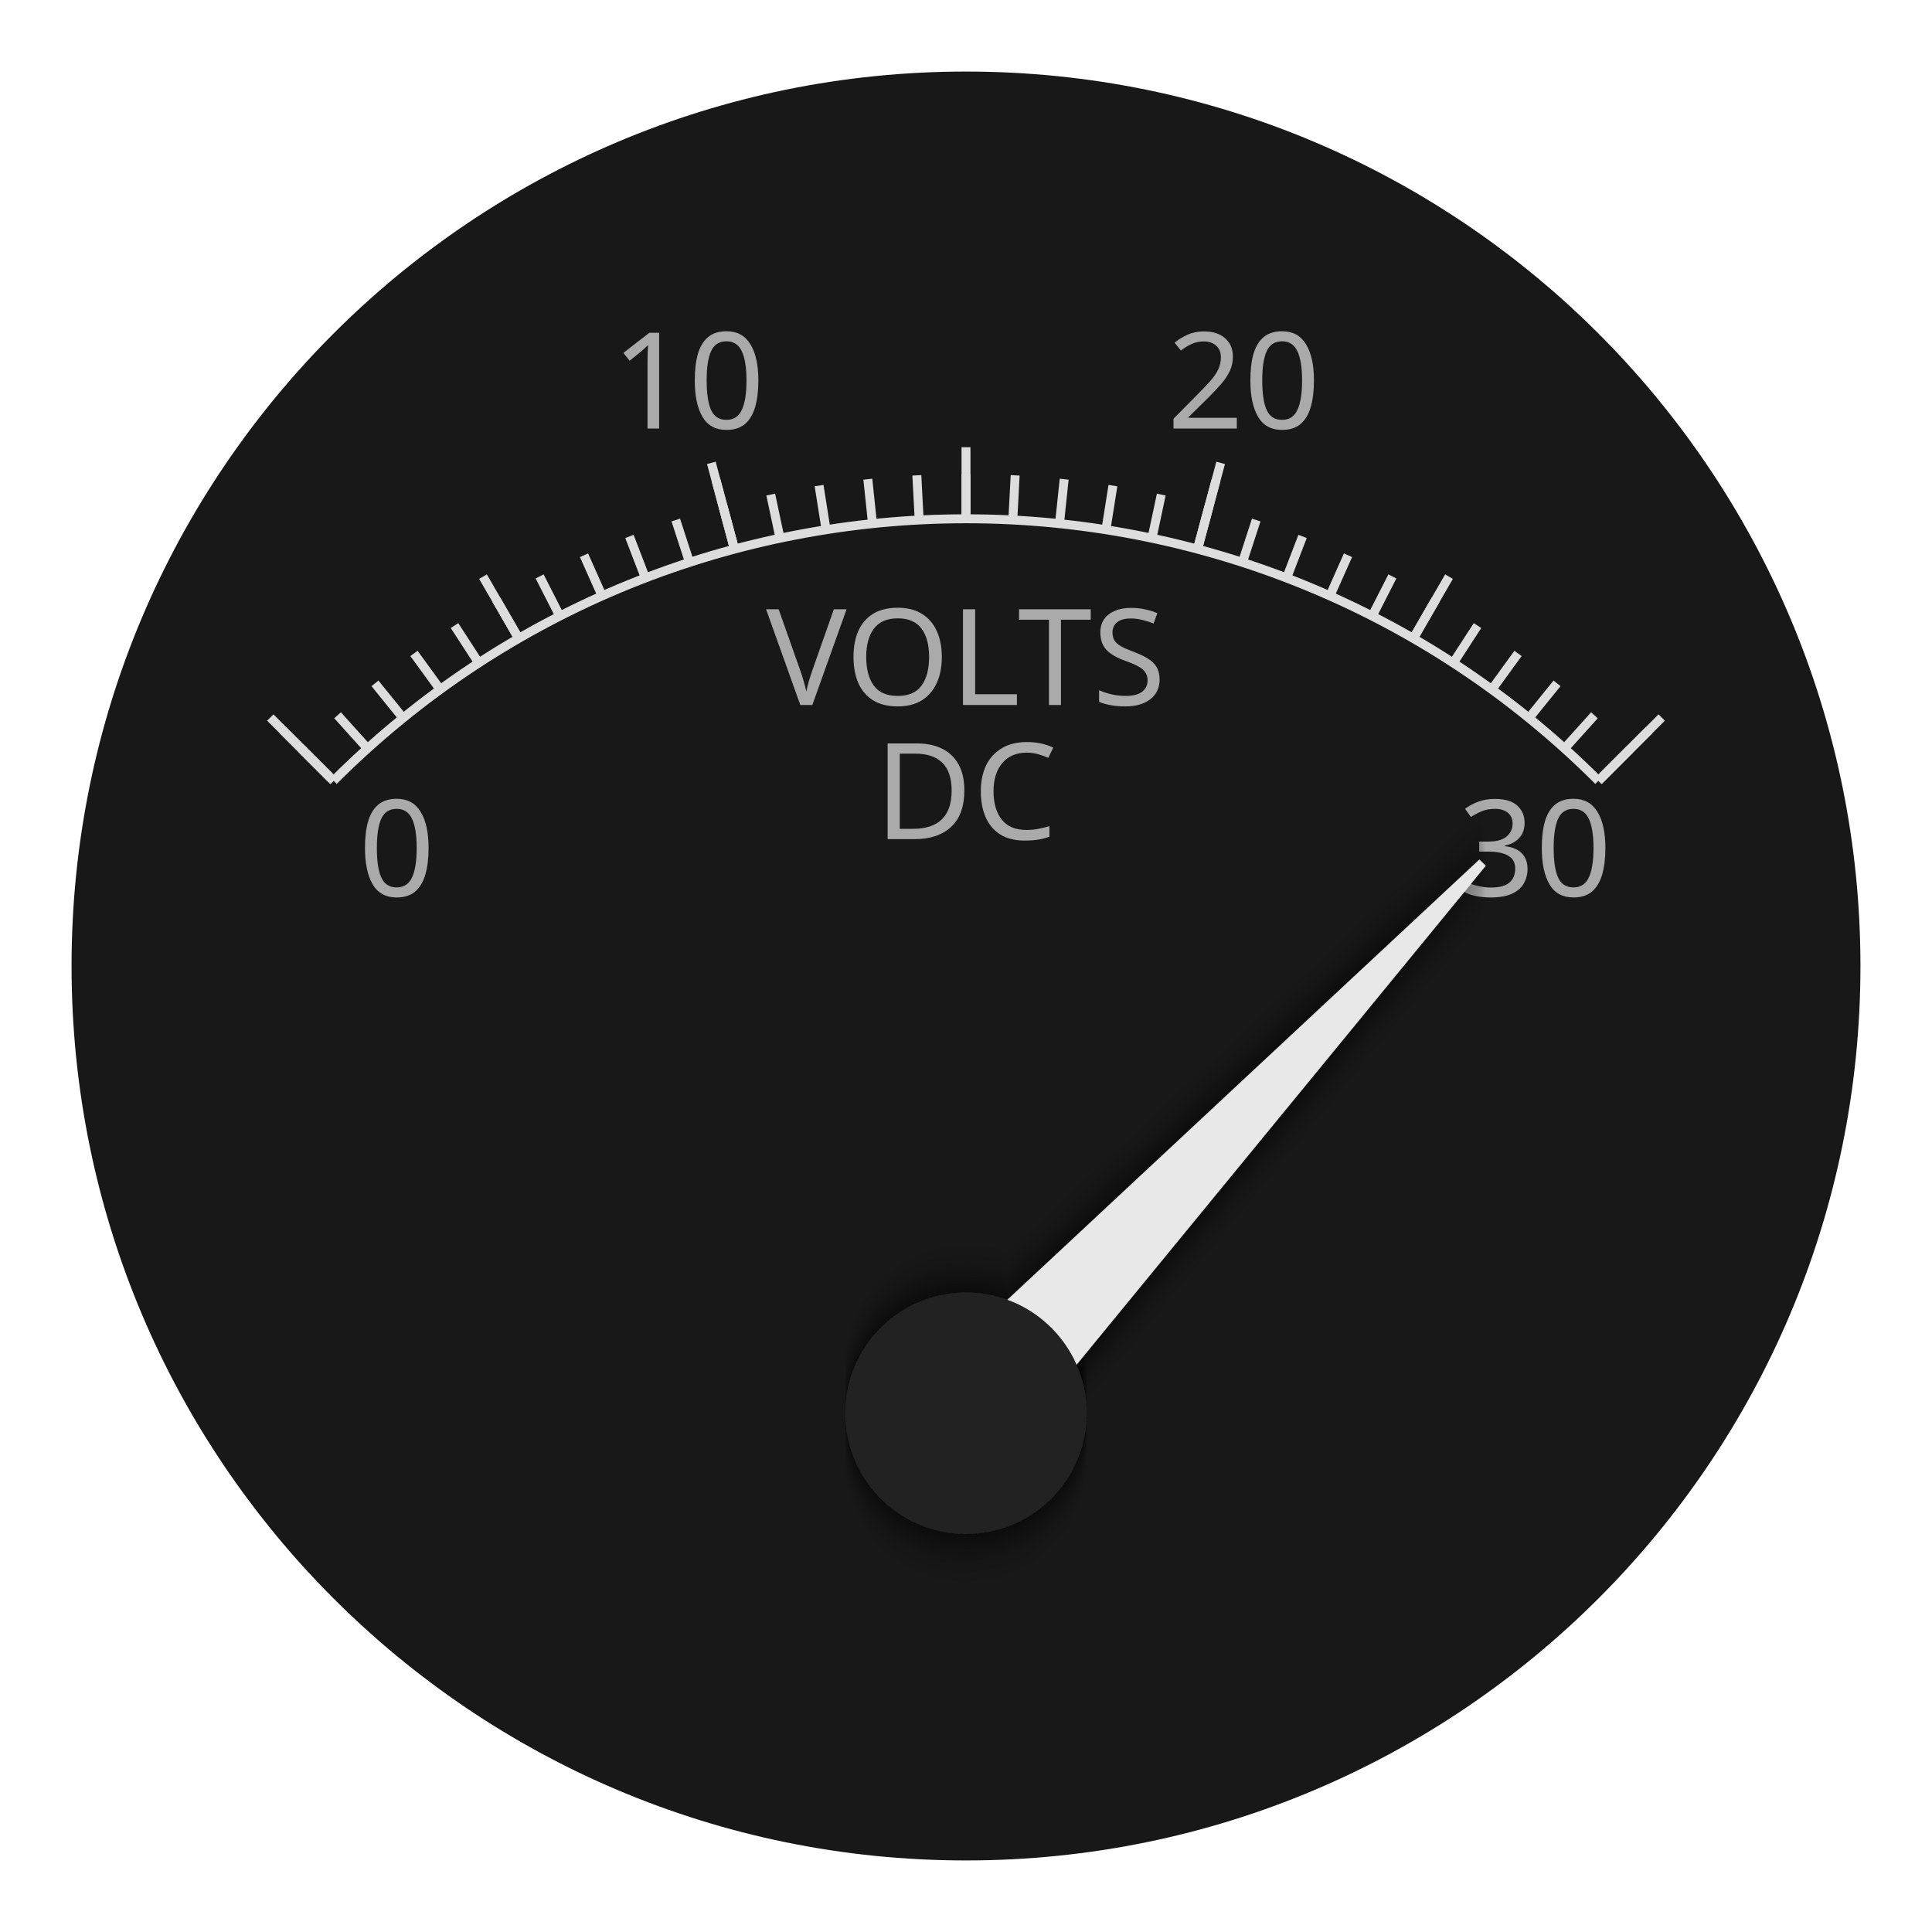
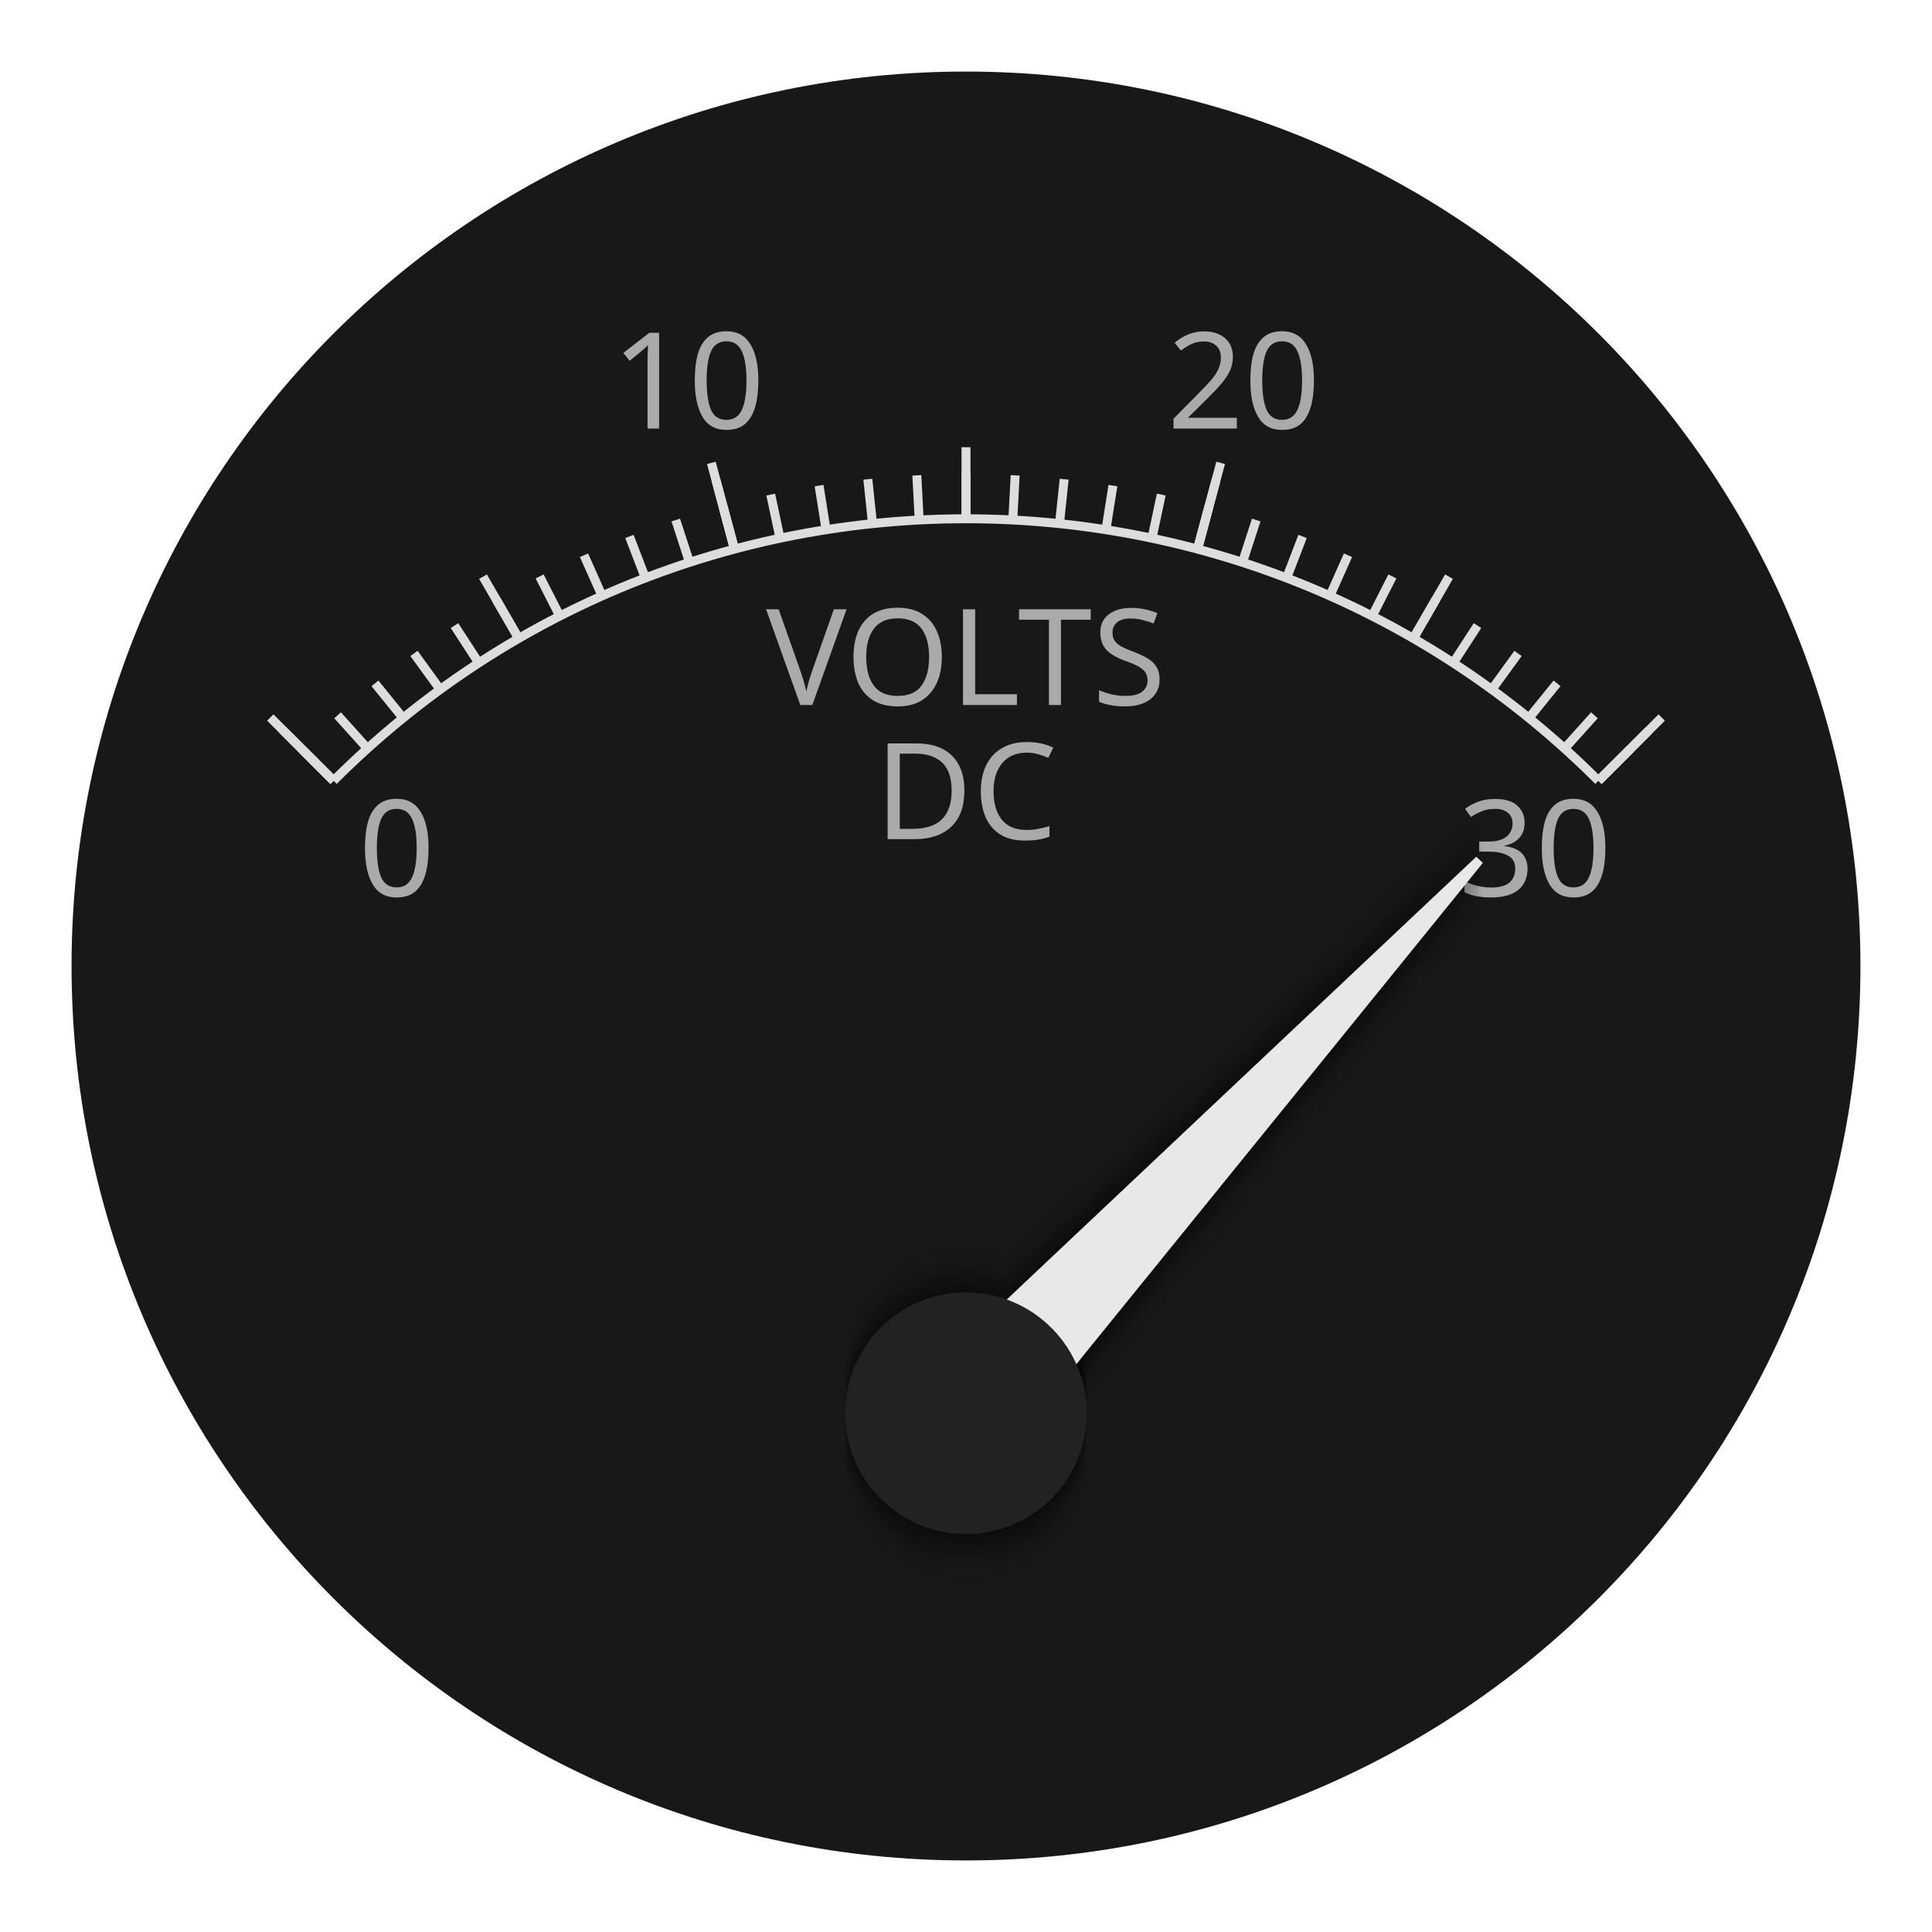
<svg xmlns="http://www.w3.org/2000/svg" width="216" height="216" viewBox="0 0 216 216">
  <defs>
    <style>.will-change-transform { will-change: transform; }
.g3-panel { background-color: black; display: block; margin: 0px auto; stroke: none; fill: none; }
.g3-panel * { vector-effect: non-scaling-stroke; }
.g3-panel text { text-anchor: middle; dominant-baseline: central; font-stretch: condensed; fill: rgb(170, 170, 170); }
.g3-axis-ticks-dot,.g3-axis-ticks-wedge,.g3-axis-sector,.g3-fg-fill { fill: rgb(221, 221, 221); }
.g3-axis-line,.g3-axis-ticks,.g3-fg-stroke { stroke: rgb(221, 221, 221); }
.g3-axis-ticks .g3-axis-ticks-dot,.g3-axis-ticks .g3-axis-ticks-wedge { stroke: none; }
.g3-grid-line line { stroke: rgb(102, 102, 102); }
.g3-grid-hairline { stroke: rgb(51, 51, 51); }
.g3-grid-label text { font-size: 8px; text-anchor: middle; dominant-baseline: central; fill: rgb(153, 153, 153); }
.g3-grid-label rect { stroke: none; fill: black; opacity: 0.5; }
.g3-gauge-face,.g3-bg-fill { fill: rgb(24, 24, 24); }
.g3-bg-stroke { stroke: rgb(24, 24, 24); }
.g3-no-fill { fill: none; }
.g3-no-stroke { stroke: none; }
.g3-highlight-fill { fill: orange; }
.g3-highlight-stroke { stroke: orange; stroke-width: 2; }
.g3-danger-stroke { stroke: red; stroke-width: 2; }
.g3-danger-fill { fill: red; }
.g3-warning-fill { fill: rgb(152, 120, 8); }
.g3-normal-fill { fill: green; }
.g3-cold-fill,.g3-sky-fill { fill: rgb(5, 128, 186); }
.g3-ground-fill { fill: rgb(107, 86, 52); }
.g3-indicate-pointer { fill: rgb(34, 34, 34); -webkit-filter: url("#dropShadow2"); filter: url("#dropShadow2"); }
.g3-pointer-needle { fill: red; }
.g3-pointer-blade { fill: rgb(232, 232, 232); stroke: rgb(232, 232, 232); }
.g3-pointer-luminous { fill: rgb(224, 232, 208); stroke: rgb(208, 216, 192); }
.g3-indicate-sector { fill: green; stroke: none; }
.g3-indicate-sector.g3-indicate-sector-negative { fill: red; }
.g3-gauge-screw { fill: rgb(51, 51, 51); -webkit-filter: url("#dropShadow2"); filter: url("#dropShadow2"); }
.g3-gauge-screw rect { fill: rgb(34, 34, 34); }
.g3-highlight { fill: url("#highlightGradient"); fill-opacity: 0.25; }
svg { font-family: "Gill Sans", "Gill Sans MT", Calibri, sans-serif; background: none; }
.g3-panel { background-color: transparent; fill: none; }</style>
    <radialGradient id="highlightGradient" cx="50%" cy="50%" fx="25%" fy="40%" r="50%">
      <stop stop-color="white" offset="0%">
</stop>
      <stop stop-color="black" offset="100%">
</stop>
    </radialGradient>
    <filter id="dropShadow1" filterUnits="userSpaceOnUse" x="-216" width="432" y="-216" height="432">
      <feDropShadow stdDeviation="1" dx="0" dy="0">
</feDropShadow>
    </filter>
    <filter id="dropShadow2" filterUnits="userSpaceOnUse" x="-216" width="432" y="-216" height="432">
      <feDropShadow stdDeviation="2" dx="0" dy="0">
</feDropShadow>
    </filter>
    <filter id="dropShadow3" filterUnits="userSpaceOnUse" x="-216" width="432" y="-216" height="432">
      <feDropShadow stdDeviation="3" dx="0" dy="0">
</feDropShadow>
    </filter>
    <filter id="gaussianBlur1">
      <feGaussianBlur in="SourceGraphic" stdDeviation="1">
</feGaussianBlur>
    </filter>
    <filter id="gaussianBlur2">
      <feGaussianBlur in="SourceGraphic" stdDeviation="2">
</feGaussianBlur>
    </filter>
    <filter id="gaussianBlur3">
      <feGaussianBlur in="SourceGraphic" stdDeviation="3">
</feGaussianBlur>
    </filter>
  </defs>
  <g class="g3-panel" transform="translate(108, 108) rotate(0) scale(1, 1)">
    <g class="g3-gauge">
      <g>
        <circle r="100" class="g3-gauge-face">
</circle>
        <text x="0" y="-35" dx="0" dy="0" font-size="15" class="g3-gauge-label">VOLTS</text>
        <text x="0" y="-20" dx="0" dy="0" font-size="15" class="g3-gauge-label">DC</text>
        <g transform="translate(0, 50) rotate(0) scale(1, 1)">
          <path d="M-70.711,-70.711A100,100,0,0,1,70.711,-70.711A100,100,0,0,0,-70.711,-70.711Z" class="g3-axis-sector g3-axis-line">
</path>
          <g class="g3-axis-ticks g3-axis-ticks-tick">
            <g transform="rotate(-45) translate(0, -105)">
              <path d="M0,0L0,5">
</path>
            </g>
            <g transform="rotate(-42) translate(0, -105)">
              <path d="M0,0L0,5">
</path>
            </g>
            <g transform="rotate(-39) translate(0, -105)">
              <path d="M0,0L0,5">
</path>
            </g>
            <g transform="rotate(-36) translate(0, -105)">
              <path d="M0,0L0,5">
</path>
            </g>
            <g transform="rotate(-33) translate(0, -105)">
              <path d="M0,0L0,5">
</path>
            </g>
            <g transform="rotate(-30) translate(0, -105)">
              <path d="M0,0L0,5">
</path>
            </g>
            <g transform="rotate(-27) translate(0, -105)">
              <path d="M0,0L0,5">
</path>
            </g>
            <g transform="rotate(-24) translate(0, -105)">
              <path d="M0,0L0,5">
</path>
            </g>
            <g transform="rotate(-21) translate(0, -105)">
              <path d="M0,0L0,5">
</path>
            </g>
            <g transform="rotate(-18) translate(0, -105)">
              <path d="M0,0L0,5">
</path>
            </g>
            <g transform="rotate(-15) translate(0, -105)">
              <path d="M0,0L0,5">
</path>
            </g>
            <g transform="rotate(-12) translate(0, -105)">
              <path d="M0,0L0,5">
</path>
            </g>
            <g transform="rotate(-9) translate(0, -105)">
              <path d="M0,0L0,5">
</path>
            </g>
            <g transform="rotate(-6) translate(0, -105)">
              <path d="M0,0L0,5">
</path>
            </g>
            <g transform="rotate(-3) translate(0, -105)">
              <path d="M0,0L0,5">
</path>
            </g>
            <g transform="rotate(0) translate(0, -105)">
              <path d="M0,0L0,5">
</path>
            </g>
            <g transform="rotate(3) translate(0, -105)">
              <path d="M0,0L0,5">
</path>
            </g>
            <g transform="rotate(6) translate(0, -105)">
              <path d="M0,0L0,5">
</path>
            </g>
            <g transform="rotate(9) translate(0, -105)">
              <path d="M0,0L0,5">
</path>
            </g>
            <g transform="rotate(12) translate(0, -105)">
              <path d="M0,0L0,5">
</path>
            </g>
            <g transform="rotate(15) translate(0, -105)">
              <path d="M0,0L0,5">
</path>
            </g>
            <g transform="rotate(18) translate(0, -105)">
              <path d="M0,0L0,5">
</path>
            </g>
            <g transform="rotate(21) translate(0, -105)">
              <path d="M0,0L0,5">
</path>
            </g>
            <g transform="rotate(24) translate(0, -105)">
              <path d="M0,0L0,5">
</path>
            </g>
            <g transform="rotate(27) translate(0, -105)">
              <path d="M0,0L0,5">
</path>
            </g>
            <g transform="rotate(30) translate(0, -105)">
              <path d="M0,0L0,5">
</path>
            </g>
            <g transform="rotate(33) translate(0, -105)">
              <path d="M0,0L0,5">
</path>
            </g>
            <g transform="rotate(36) translate(0, -105)">
              <path d="M0,0L0,5">
</path>
            </g>
            <g transform="rotate(39) translate(0, -105)">
              <path d="M0,0L0,5">
</path>
            </g>
            <g transform="rotate(42) translate(0, -105)">
              <path d="M0,0L0,5">
</path>
            </g>
            <g transform="rotate(45) translate(0, -105)">
              <path d="M0,0L0,5">
</path>
            </g>
          </g>
          <g class="g3-axis-ticks g3-axis-ticks-tick">
            <g transform="rotate(-45) translate(0, -108)">
              <path d="M0,0L0,8">
</path>
            </g>
            <g transform="rotate(-30) translate(0, -108)">
              <path d="M0,0L0,8">
</path>
            </g>
            <g transform="rotate(-15) translate(0, -108)">
              <path d="M0,0L0,8">
</path>
            </g>
            <g transform="rotate(0) translate(0, -108)">
              <path d="M0,0L0,8">
</path>
            </g>
            <g transform="rotate(15) translate(0, -108)">
              <path d="M0,0L0,8">
</path>
            </g>
            <g transform="rotate(30) translate(0, -108)">
              <path d="M0,0L0,8">
</path>
            </g>
            <g transform="rotate(45) translate(0, -108)">
              <path d="M0,0L0,8">
</path>
            </g>
          </g>
          <g class="g3-axis-ticks g3-axis-ticks-tick">
            <g transform="rotate(-45) translate(0, -110)">
              <path d="M0,0L0,10">
</path>
            </g>
            <g transform="rotate(-15) translate(0, -110)">
              <path d="M0,0L0,10">
</path>
            </g>
            <g transform="rotate(15) translate(0, -110)">
              <path d="M0,0L0,10">
</path>
            </g>
            <g transform="rotate(45) translate(0, -110)">
              <path d="M0,0L0,10">
</path>
            </g>
          </g>
          <g class="g3-axis-labels">
            <g>
              <text font-size="15" transform="rotate(-15) translate(0, -120) rotate(15)">10</text>
            </g>
            <g>
              <text font-size="15" transform="rotate(15) translate(0, -120) rotate(-15)">20</text>
            </g>
          </g>
          <g class="g3-axis-labels">
            <g>
              <text font-size="15" transform="rotate(-45) translate(0, -90) rotate(45)">0</text>
            </g>
            <g>
              <text font-size="15" transform="rotate(45) translate(0, -90) rotate(-45)">30</text>
            </g>
          </g>
-           <g class="g3-indicate-pointer" transform="rotate(43.17554)">
+           <g class="g3-indicate-pointer" transform="rotate(42.86248)">
            <g transform="translate(0, 0) rotate(0) scale(5.625, -5.625)">
              <path d="M 0,15 L 1,0 l -2,0 z" class="g3-pointer-blade">
</path>
              <circle r="2.4" class="g3-pointer-hub">
</circle>
            </g>
          </g>
        </g>
      </g>
    </g>
  </g>
</svg>
